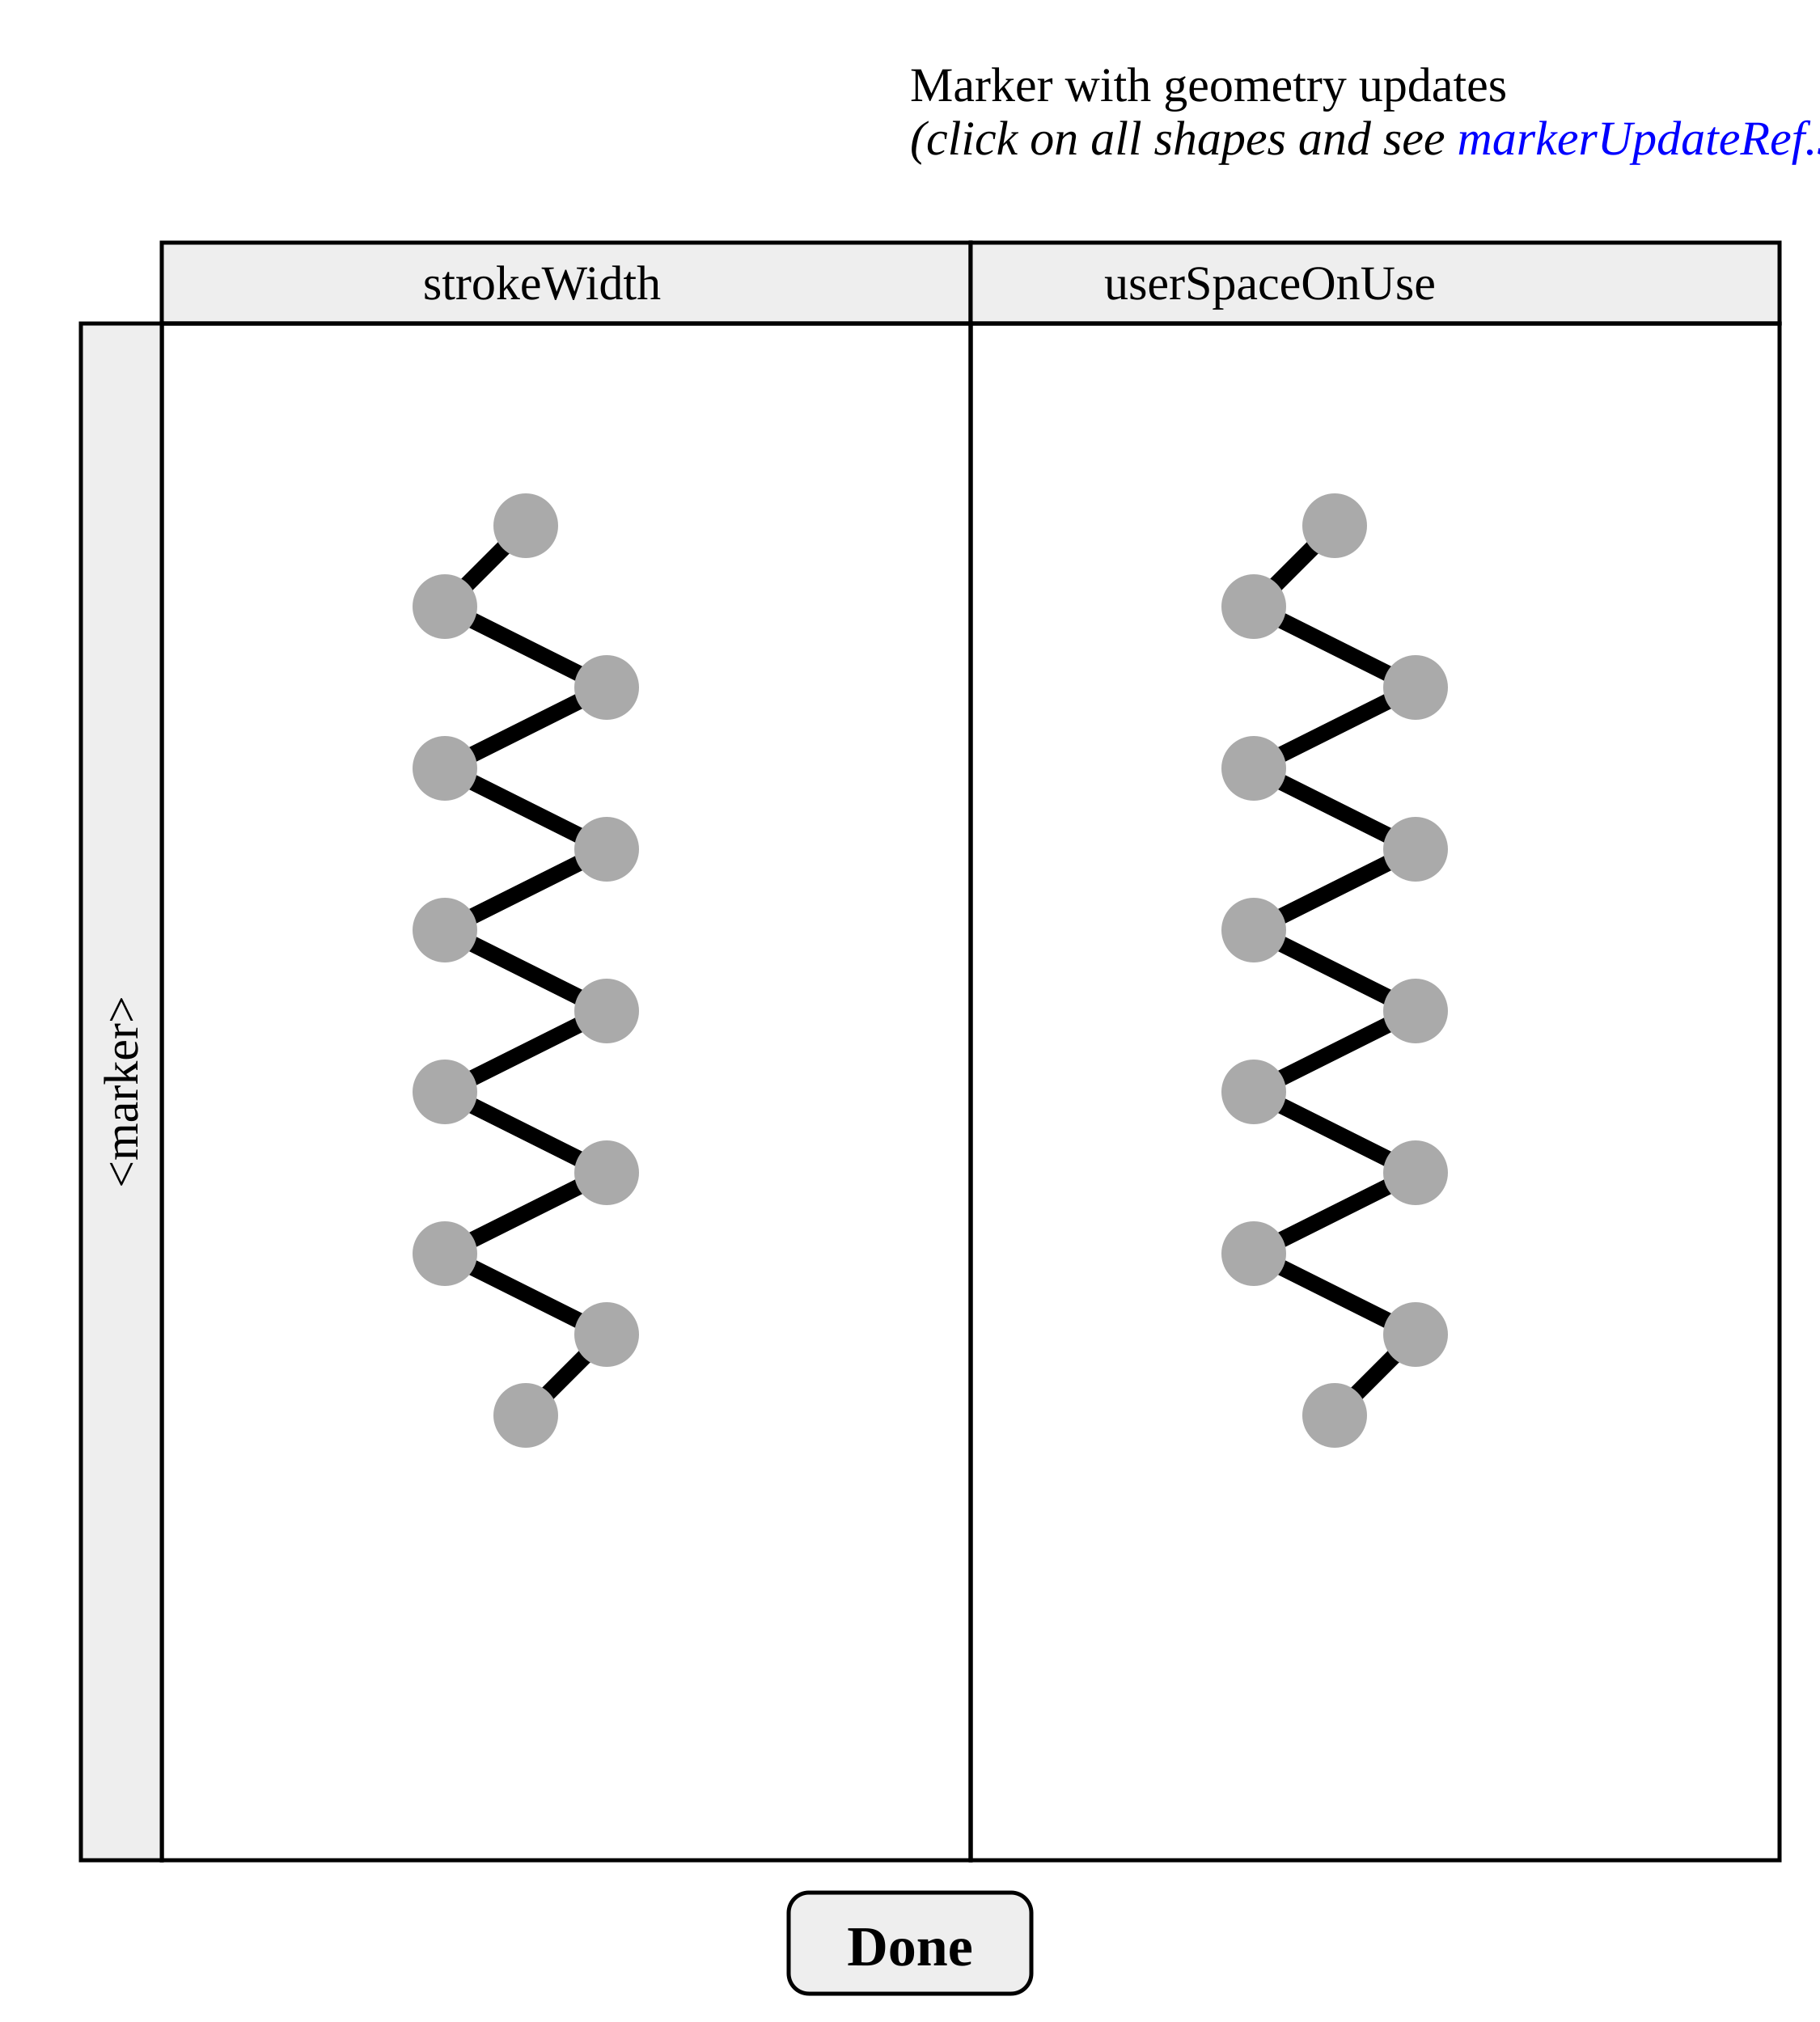
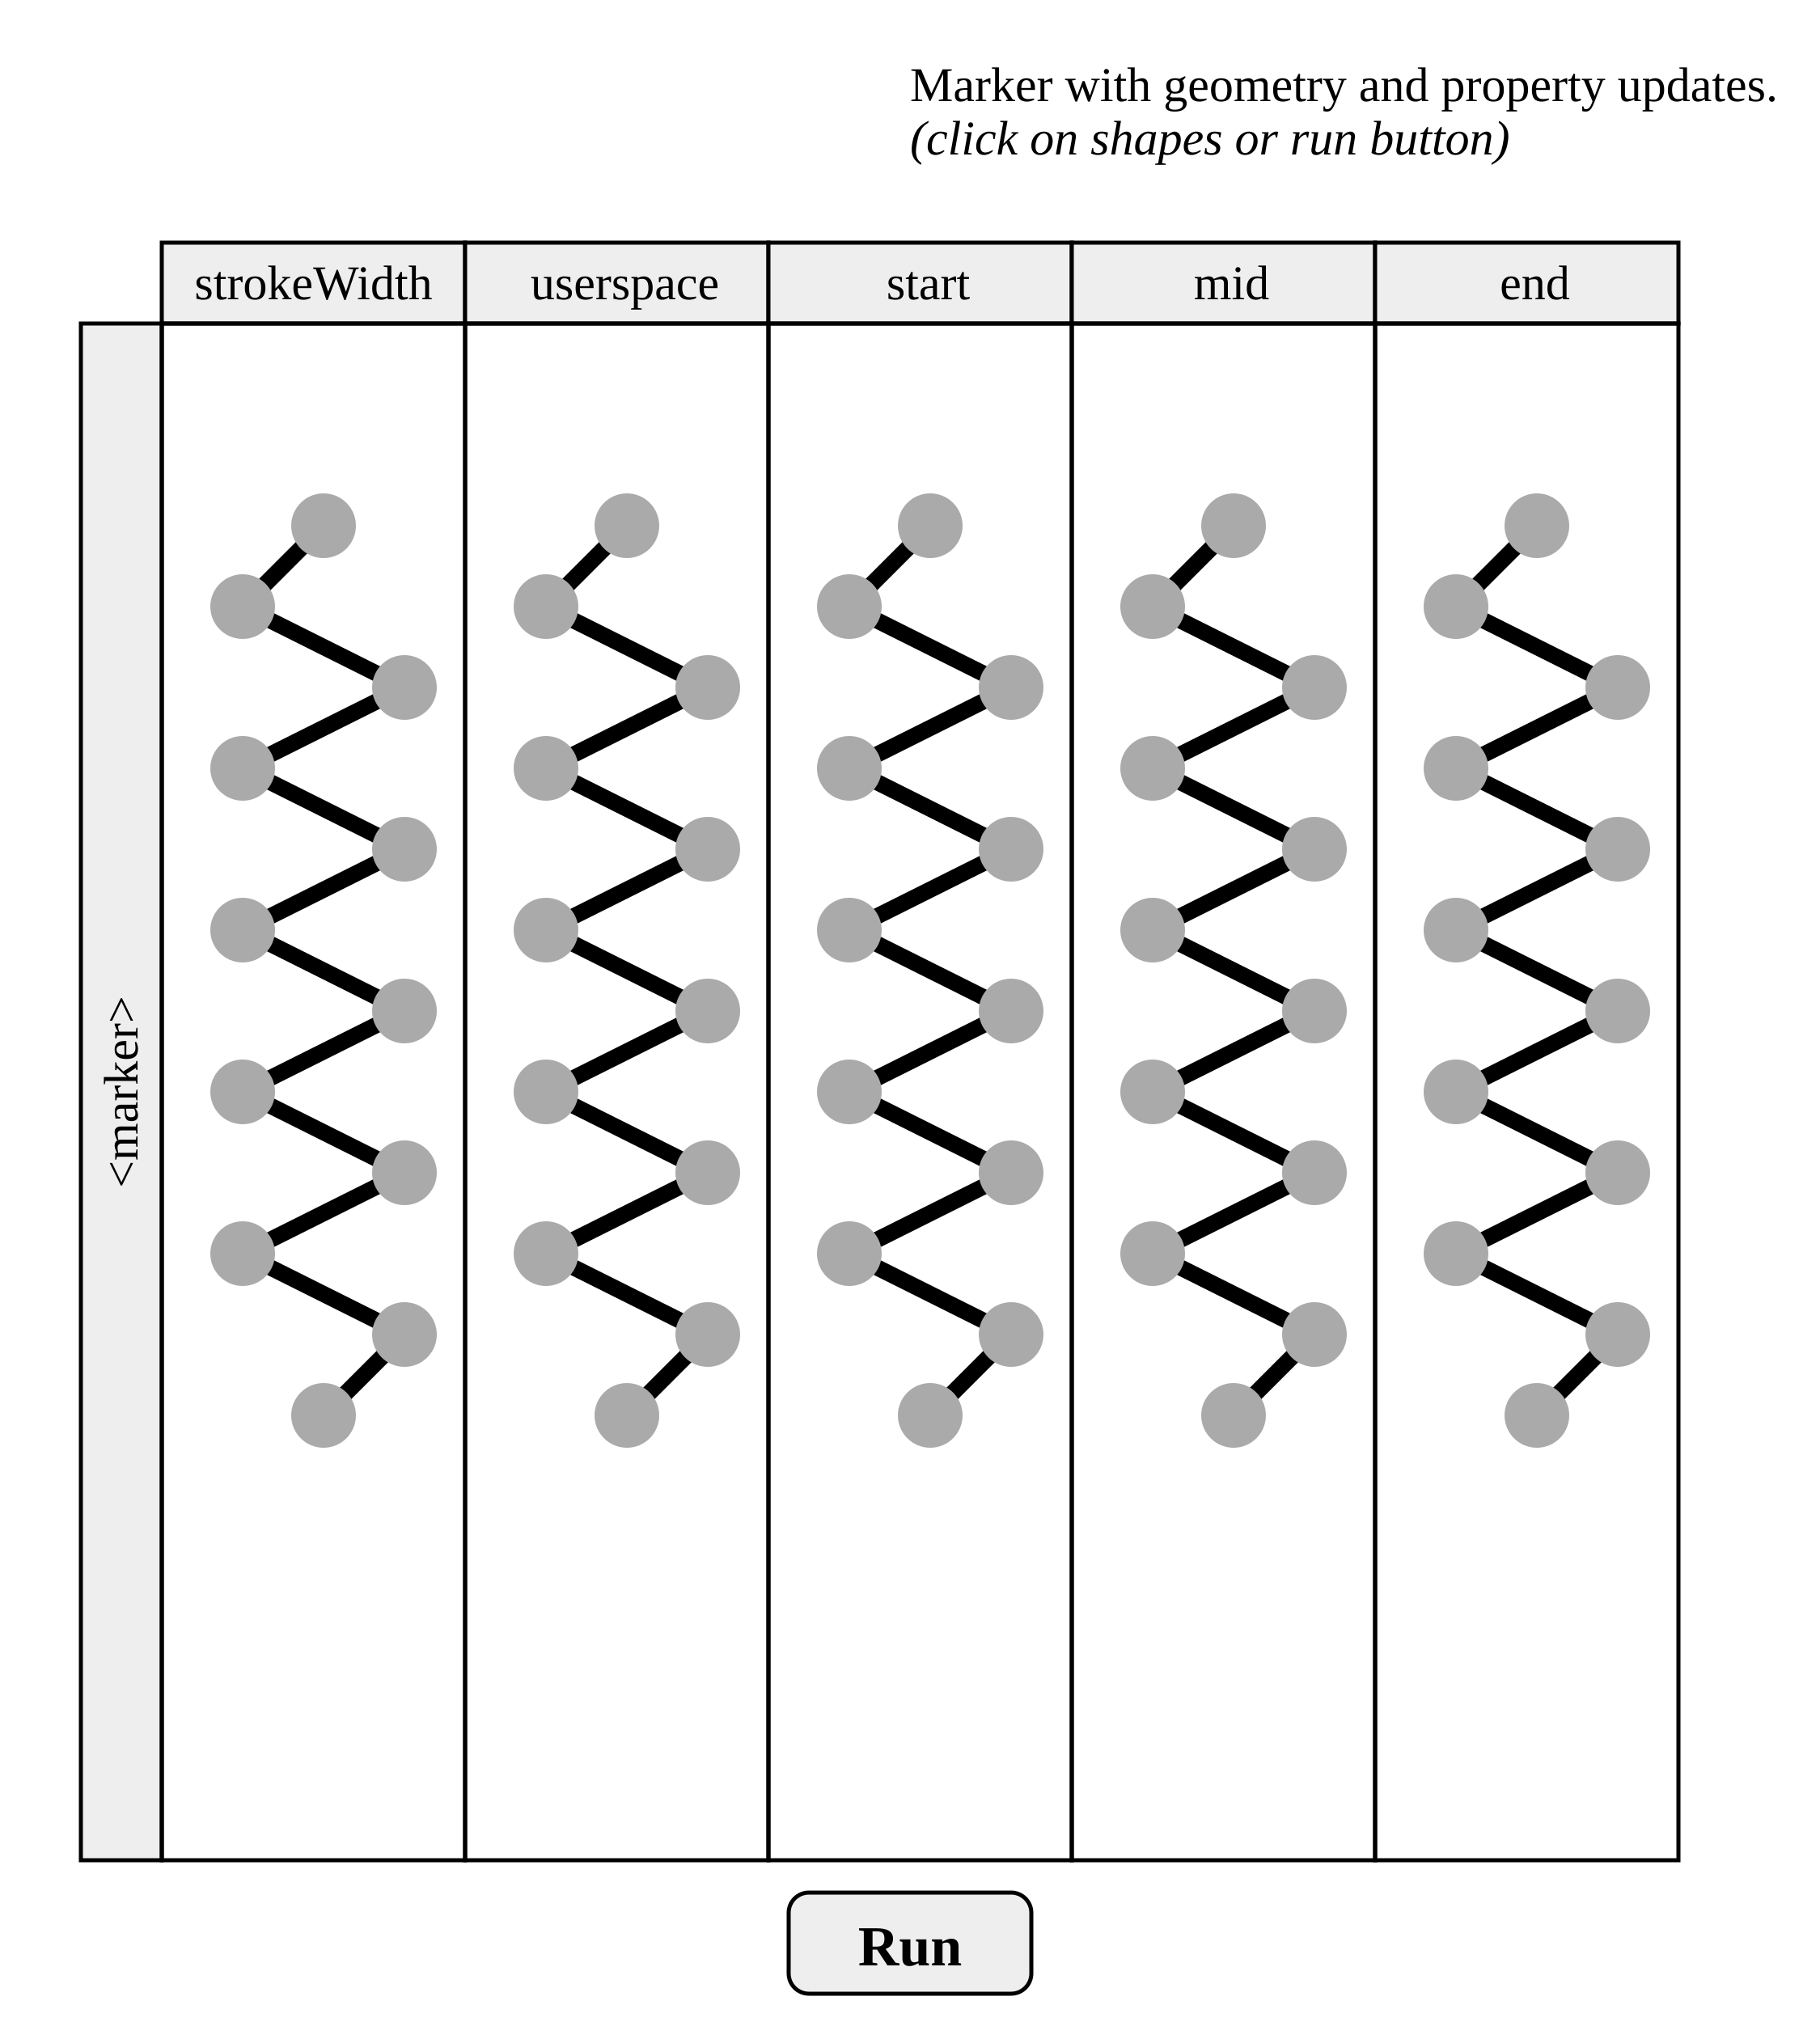
- <svg xmlns="http://www.w3.org/2000/svg" xmlns:xlink="http://www.w3.org/1999/xlink" id="body" width="450" height="500" viewBox="0 0 450 500">
-   <text x="50%" y="25" class="title">Marker with geometry updates
- <tspan x="50%" dy="1.1em" style="font-style:italic; font-size:12">(click on all shapes and see 
- <a style="fill:blue" xlink:href="markerUpdateRef.svg">markerUpdateRef.svg</a>)</tspan>
+ <svg xmlns="http://www.w3.org/2000/svg" id="body" width="450" height="500" viewBox="0 0 450 500">
+   <text x="50%" y="25" class="title">Marker with geometry and property updates.
+     <tspan x="50%" dy="1.1em" style="font-style:italic; font-size:12">(click on shapes or run button)</tspan>
  </text>
  <defs>
    <marker id="markerUserSpaceOnUse" refX="8" refY="8" markerUnits="userSpaceOnUse" markerWidth="16" markerHeight="16">
      <circle cx="8" cy="8" r="8" style="fill:#aaa" />
    </marker>
    <marker id="markerStrokeWidth" refX="2" refY="2" markerUnits="strokeWidth" markerWidth="4" markerHeight="4">
      <circle cx="2" cy="2" r="2" style="fill:#aaa" />
    </marker>
+     <marker id="markerRed" refX="2" refY="2" markerUnits="strokeWidth" markerWidth="4" markerHeight="4">
+       <circle cx="2" cy="2" r="2" style="fill:#a44" />
+     </marker>
  </defs>
  <g id="test-content" transform="translate(0, -20)">
    <g id="board" style="fill:none; stroke:black">
-       <rect x="40" y="80" width="200" height="20" style="fill:#eee" />
-       <rect x="240" y="80" width="200" height="20" style="fill:#eee" />
-       <rect x="40" y="100" width="200" height="380" />
-       <rect x="240" y="100" width="200" height="380" />
+       <rect x="40" y="80" width="75" height="20" style="fill:#eee" />
+       <rect x="115" y="80" width="75" height="20" style="fill:#eee" />
+       <rect x="190" y="80" width="75" height="20" style="fill:#eee" />
+       <rect x="265" y="80" width="75" height="20" style="fill:#eee" />
+       <rect x="340" y="80" width="75" height="20" style="fill:#eee" />
      <rect x="20" y="100" width="20" height="380" style="fill:#eee" />
+       <rect x="40" y="100" width="75" height="380" />
+       <rect x="115" y="100" width="75" height="380" />
+       <rect x="190" y="100" width="75" height="380" />
+       <rect x="265" y="100" width="75" height="380" />
+       <rect x="340" y="100" width="75" height="380" />
      <g style="fill:black; stroke:none; text-anchor:middle">
-         <text x="134" y="94">strokeWidth</text>
-         <text x="314" y="94">userSpaceOnUse</text>
+         <text x="77.5" y="94">strokeWidth</text>
+         <text x="154.5" y="94">userspace</text>
+         <text x="229.5" y="94">start</text>
+         <text x="304.5" y="94">mid</text>
+         <text x="379.5" y="94">end</text>
        <text x="0" y="0" transform="translate(34 290)rotate(-90)">&lt;marker&gt;</text>
      </g>
    </g>
-     <polyline points="130 150 110 170 150 190 110 210 150 230 110 250 150 270 110 290 150 310 110 330 150 350 130 370" style="stroke:black; stroke-width:4; fill:none; marker:url(#markerStrokeWidth)" />
-     <polyline transform="translate(200 0)" points="130 150 110 170 150 190 110 210 150 230 110 250 150 270 110 290 150 310 110 330 150 350 130 370" style="stroke:black; stroke-width:4; fill:none; marker:url(#markerUserSpaceOnUse)" />
+     <polyline id="stroke" transform="translate(-50, 0)" points="130 150 110 170 150 190 110 210 150 230 110 250 150 270 110 290 150 310 110 330 150 350 130 370" style="stroke:black; stroke-width:4; fill:none; marker:url(#markerStrokeWidth)" />
+     <polyline id="userspace" transform="translate(25 0)" points="130 150 110 170 150 190 110 210 150 230 110 250 150 270 110 290 150 310 110 330 150 350 130 370" style="stroke:black; stroke-width:4; fill:none; marker:url(#markerUserSpaceOnUse)" />
+     <polyline id="start" transform="translate(100 0)" points="130 150 110 170 150 190 110 210 150 230 110 250 150 270 110 290 150 310 110 330 150 350 130 370" style="stroke:black; stroke-width:4; fill:none; marker:url(#markerUserSpaceOnUse)" />
+     <polyline id="mid" transform="translate(175 0)" points="130 150 110 170 150 190 110 210 150 230 110 250 150 270 110 290 150 310 110 330 150 350 130 370" style="stroke:black; stroke-width:4; fill:none; marker:url(#markerUserSpaceOnUse)" />
+     <polyline id="end" transform="translate(250 0)" points="130 150 110 170 150 190 110 210 150 230 110 250 150 270 110 290 150 310 110 330 150 350 130 370" style="stroke:black; stroke-width:4; fill:none; marker:url(#markerUserSpaceOnUse)" />
  </g>
-   <g id="done" transform="translate(195, 468)" cursor="pointer">
+   <g id="run" transform="translate(195, 468)" cursor="pointer">
    <rect rx="5" ry="5" width="60" height="25" fill="#eeeeee" stroke="black" />
-     <text x="30" y="18" font-size="14" font-weight="bold" text-anchor="middle">Done</text>
+     <text x="30" y="18" font-size="14" font-weight="bold" text-anchor="middle">Run</text>
  </g>
</svg>
